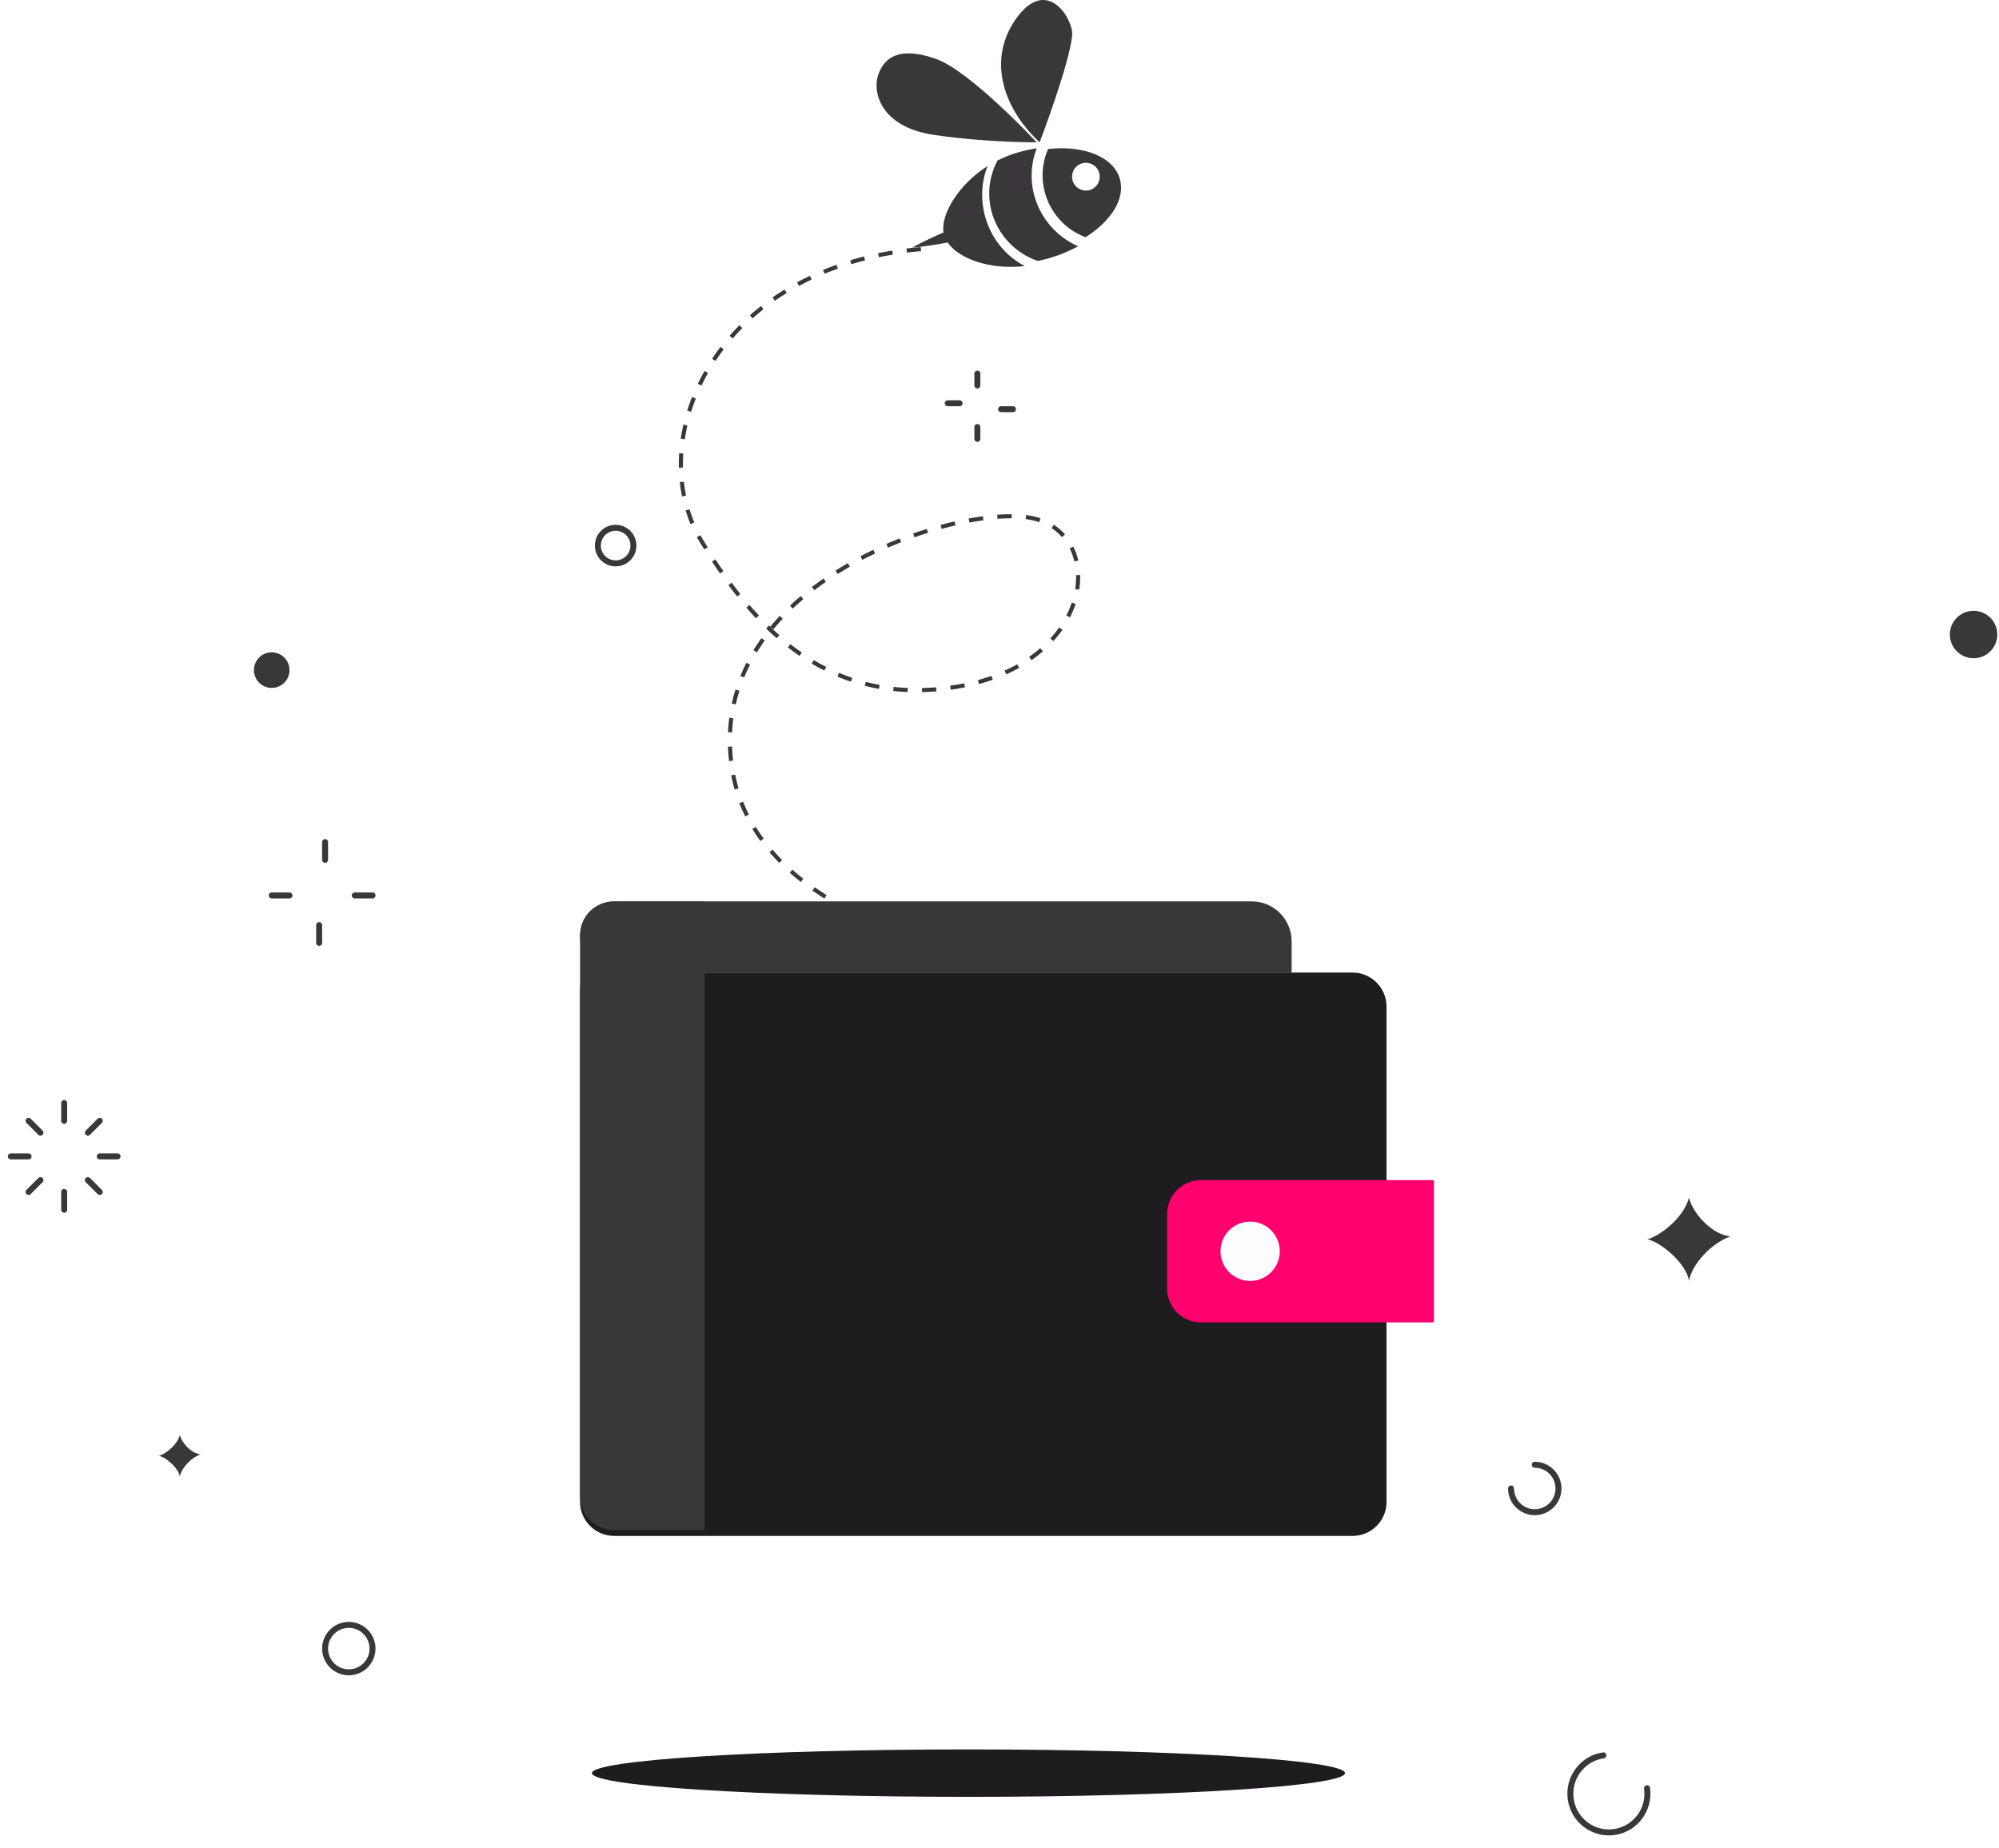
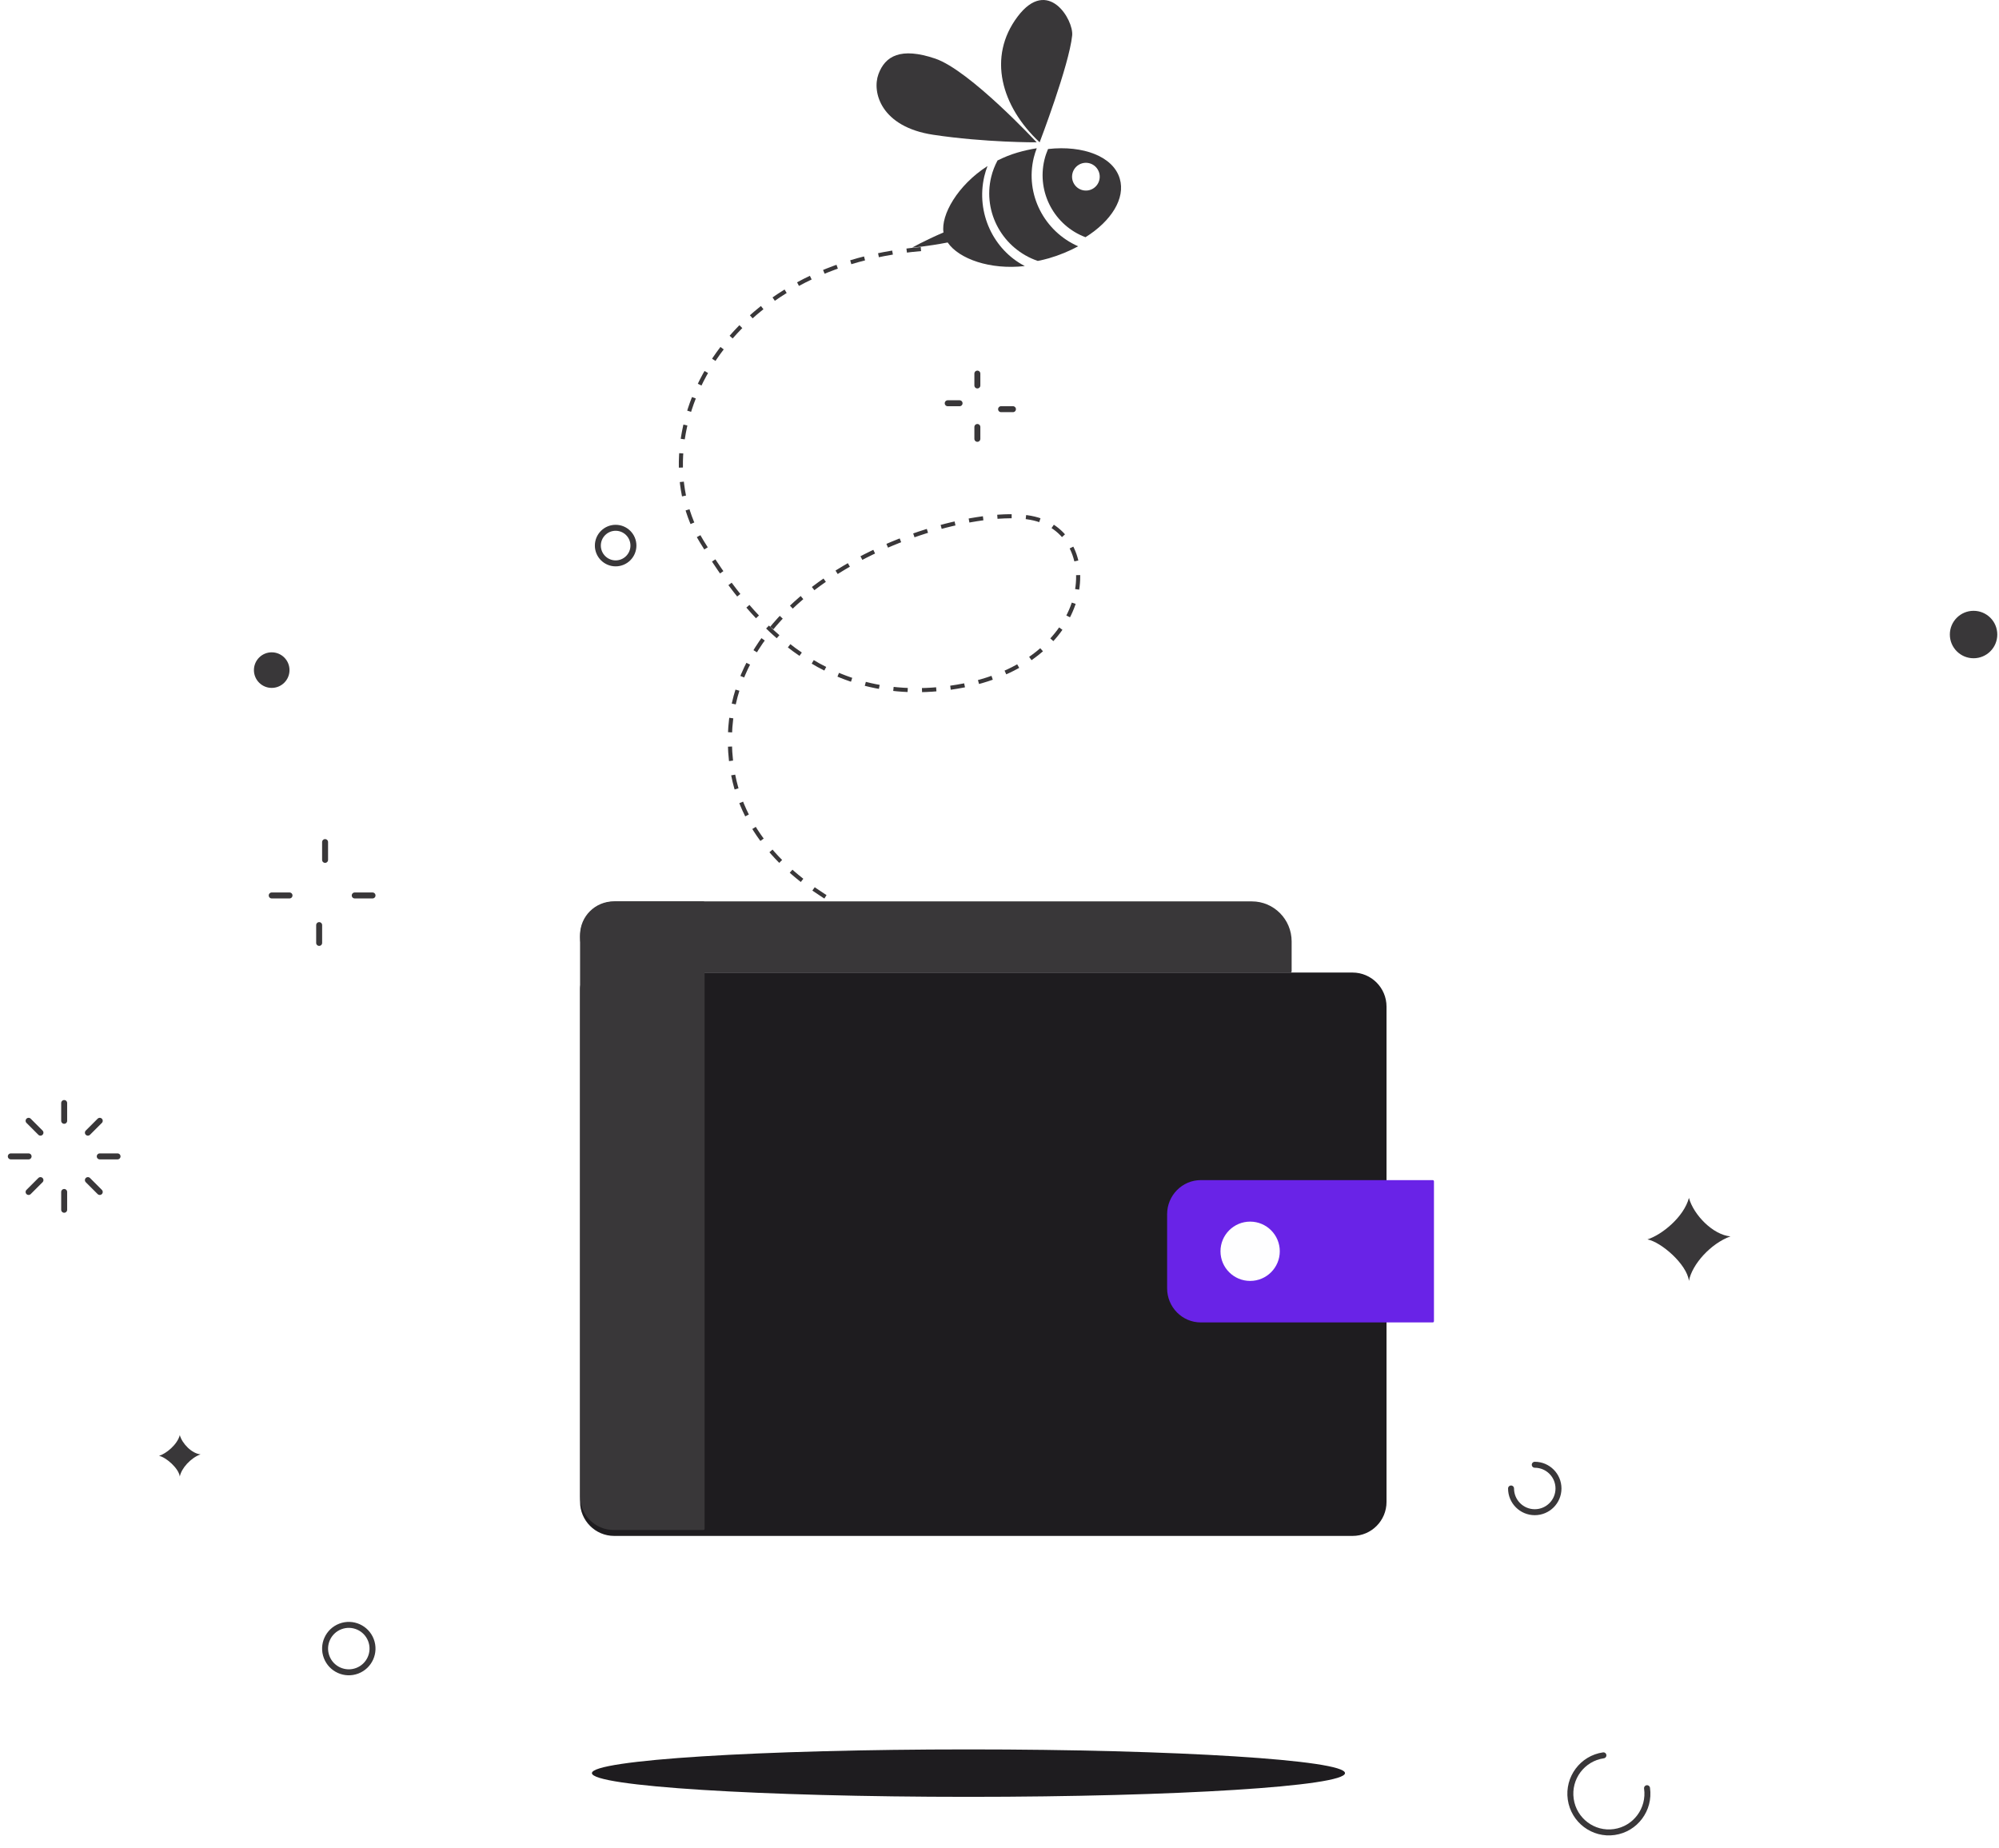
<svg xmlns="http://www.w3.org/2000/svg" width="555" height="513" viewBox="0 0 555 513" fill="none">
  <g id="Wallet is Empty">
    <path id="Fill 1" fill-rule="evenodd" clip-rule="evenodd" d="M373.426 492.255C373.426 495.892 326.622 498.841 268.885 498.841C211.148 498.841 164.341 495.892 164.341 492.255C164.341 488.62 211.148 485.67 268.885 485.67C326.622 485.67 373.426 488.62 373.426 492.255Z" fill="#1E1C1F" />
    <path id="Stroke 3" d="M255.678 69.147C198.648 73.974 177.688 122.246 194.859 150.384C206.975 170.237 227.507 197.068 265.779 190.632C304.05 184.195 307.274 148.776 287.119 143.958C266.963 139.142 195.159 161.611 203.274 213.52C209.132 250.973 259.906 261.768 259.906 261.768" stroke="#393739" stroke-width="1.134" stroke-dasharray="3.97" />
    <path id="Fill 5" fill-rule="evenodd" clip-rule="evenodd" d="M288.642 39.512C288.642 39.512 296.814 18.165 297.675 9.861C298.128 5.522 290.938 -6.56 282.522 4.615C274.106 15.791 277.945 29.493 288.642 39.512Z" fill="#393739" />
    <path id="Fill 7" fill-rule="evenodd" clip-rule="evenodd" d="M259.644 16.264C250.071 13.026 245.737 15.55 243.891 20.588C242.042 25.628 244.622 35.222 259.061 37.409C273.502 39.596 287.817 39.512 287.817 39.512C287.817 39.512 269.217 19.501 259.644 16.264Z" fill="#393739" />
    <path id="Fill 9" fill-rule="evenodd" clip-rule="evenodd" d="M287.021 43.742C287.238 42.849 287.525 41.994 287.845 41.158C286.078 41.438 284.28 41.83 282.47 42.361C280.506 42.935 278.674 43.689 276.95 44.552C276.202 45.965 275.596 47.476 275.203 49.098C272.777 59.081 278.504 69.144 288.126 72.439C289.169 72.232 290.216 71.994 291.264 71.687C294.195 70.829 296.898 69.692 299.342 68.376C289.944 64.253 284.536 53.964 287.021 43.742Z" fill="#393739" />
    <path id="Fill 11" fill-rule="evenodd" clip-rule="evenodd" d="M273.283 48.948C273.513 47.962 273.825 47.019 274.17 46.097C265.845 51.43 261.184 59.708 261.952 64.534C256.633 66.821 253.244 68.747 253.244 68.747C253.244 68.747 257.258 68.441 263.107 67.317C266.239 71.895 274.923 74.96 284.525 73.861C275.827 69.363 270.917 59.126 273.283 48.948Z" fill="#393739" />
    <path id="Fill 13" fill-rule="evenodd" clip-rule="evenodd" d="M300.591 52.799C298.533 52.303 297.258 50.228 297.753 48.15C298.247 46.086 300.327 44.807 302.383 45.303C304.45 45.802 305.713 47.885 305.221 49.95C304.724 52.027 302.66 53.296 300.591 52.799ZM290.978 41.368C290.569 42.321 290.22 43.326 289.971 44.367C287.789 53.491 292.83 62.669 301.379 65.853C308.513 61.395 312.519 55.084 310.893 49.603C309.087 43.456 300.779 40.281 290.978 41.368Z" fill="#393739" />
    <path id="Fill 15" fill-rule="evenodd" clip-rule="evenodd" d="M170.523 426.402H375.539C380.736 426.402 384.952 422.177 384.952 416.966V279.457C384.952 274.234 380.726 270 375.517 270H165.549C163.063 270 161.049 272.019 161.049 274.51V416.905C161.049 422.15 165.29 426.402 170.523 426.402Z" fill="#1E1C1F" />
    <path id="Fill 17" fill-rule="evenodd" clip-rule="evenodd" d="M170.397 424.756H195.275C195.466 424.756 195.622 424.6 195.622 424.408V250.591C195.622 250.399 195.466 250.244 195.275 250.244H170.397C165.233 250.244 161.049 254.415 161.049 259.564V415.436C161.049 420.583 165.233 424.756 170.397 424.756Z" fill="#393739" />
-     <path id="Fill 19" fill-rule="evenodd" clip-rule="evenodd" d="M333.402 367.134H397.776C397.966 367.134 398.122 366.976 398.122 366.782V327.974C398.122 327.779 397.966 327.622 397.776 327.622H333.402C328.231 327.622 324.037 331.867 324.037 337.1V357.655C324.037 362.891 328.231 367.134 333.402 367.134Z" fill="#FF006E" />
+     <path id="Fill 19" fill-rule="evenodd" clip-rule="evenodd" d="M333.402 367.134H397.776C397.966 367.134 398.122 366.976 398.122 366.782V327.974C398.122 327.779 397.966 327.622 397.776 327.622H333.402C328.231 327.622 324.037 331.867 324.037 337.1V357.655C324.037 362.891 328.231 367.134 333.402 367.134" fill="#6923E7" />
    <path id="Fill 21" fill-rule="evenodd" clip-rule="evenodd" d="M347.57 250.244H170.623V250.267C165.318 250.395 161.049 254.746 161.049 260.123C161.049 265.499 165.318 269.85 170.623 269.978V270H358.261C358.454 270 358.61 269.844 358.61 269.649V261.366C358.61 255.223 353.666 250.244 347.57 250.244Z" fill="#393739" />
    <path id="Fill 23" fill-rule="evenodd" clip-rule="evenodd" d="M355.318 347.378C355.318 351.925 351.633 355.61 347.086 355.61C342.539 355.61 338.854 351.925 338.854 347.378C338.854 342.832 342.539 339.146 347.086 339.146C351.633 339.146 355.318 342.832 355.318 347.378Z" fill="#FEFEFF" />
    <path id="Stroke 25" d="M17.818 306.22V311.159" stroke="#393739" stroke-width="1.657" stroke-linecap="round" />
    <path id="Stroke 27" d="M7.939 311.158L11.232 314.451" stroke="#393739" stroke-width="1.657" stroke-linecap="round" />
    <path id="Stroke 29" d="M3 321.037H7.939" stroke="#393739" stroke-width="1.657" stroke-linecap="round" />
    <path id="Stroke 31" d="M7.939 330.915L11.232 327.622" stroke="#393739" stroke-width="1.657" stroke-linecap="round" />
    <path id="Stroke 33" d="M17.818 335.854V330.915" stroke="#393739" stroke-width="1.657" stroke-linecap="round" />
    <path id="Stroke 35" d="M27.695 330.915L24.402 327.622" stroke="#393739" stroke-width="1.657" stroke-linecap="round" />
    <path id="Stroke 37" d="M32.634 321.037H27.695" stroke="#393739" stroke-width="1.657" stroke-linecap="round" />
    <path id="Stroke 39" d="M27.695 311.158L24.402 314.451" stroke="#393739" stroke-width="1.657" stroke-linecap="round" />
    <path id="Stroke 41" d="M271.353 103.72V107.012" stroke="#393739" stroke-width="1.657" stroke-linecap="round" />
    <path id="Stroke 43" d="M263.122 111.951H266.415" stroke="#393739" stroke-width="1.657" stroke-linecap="round" />
    <path id="Stroke 45" d="M271.353 121.829V118.537" stroke="#393739" stroke-width="1.657" stroke-linecap="round" />
    <path id="Stroke 47" d="M281.232 113.597H277.939" stroke="#393739" stroke-width="1.657" stroke-linecap="round" />
    <path id="Stroke 49" d="M90.256 233.78V238.719" stroke="#393739" stroke-width="1.657" stroke-linecap="round" />
    <path id="Stroke 51" d="M75.439 248.597H80.379" stroke="#393739" stroke-width="1.657" stroke-linecap="round" />
    <path id="Stroke 53" d="M88.61 261.768V256.829" stroke="#393739" stroke-width="1.657" stroke-linecap="round" />
    <path id="Stroke 55" d="M103.427 248.597H98.488" stroke="#393739" stroke-width="1.657" stroke-linecap="round" />
    <path id="Stroke 57" d="M426.11 406.646C429.747 406.646 432.695 409.595 432.695 413.233C432.695 416.869 429.747 419.817 426.11 419.817C422.473 419.817 419.525 416.869 419.525 413.233" stroke="#393739" stroke-width="1.657" stroke-linecap="round" />
    <path id="Stroke 59" d="M457.28 496.438C458.12 502.317 454.056 507.766 448.206 508.609C442.358 509.452 436.935 505.369 436.097 499.49C435.259 493.609 439.321 488.16 445.171 487.317" stroke="#393739" stroke-width="1.657" stroke-linecap="round" />
    <path id="Fill 61" fill-rule="evenodd" clip-rule="evenodd" d="M457.391 344.084C461.382 342.822 467.499 337.879 468.916 332.561C470.199 337.262 475.582 342.822 480.44 343.244C474.973 345.206 469.745 351.033 468.916 355.609C468.351 350.944 461.122 344.764 457.391 344.084Z" fill="#393739" />
    <path id="Fill 63" fill-rule="evenodd" clip-rule="evenodd" d="M44.159 404.176C46.156 403.546 49.214 401.074 49.922 398.415C50.564 400.765 53.254 403.546 55.684 403.757C52.949 404.737 50.336 407.65 49.922 409.939C49.639 407.607 46.025 404.516 44.159 404.176Z" fill="#393739" />
    <path id="Fill 65" fill-rule="evenodd" clip-rule="evenodd" d="M80.377 186.036C80.377 188.765 78.166 190.975 75.438 190.975C72.71 190.975 70.499 188.765 70.499 186.036C70.499 183.307 72.71 181.097 75.438 181.097C78.166 181.097 80.377 183.307 80.377 186.036Z" fill="#393739" />
    <path id="Fill 69" fill-rule="evenodd" clip-rule="evenodd" d="M554.525 176.158C554.525 179.796 551.577 182.744 547.94 182.744C544.302 182.744 541.354 179.796 541.354 176.158C541.354 172.521 544.302 169.573 547.94 169.573C551.577 169.573 554.525 172.521 554.525 176.158Z" fill="#393739" />
    <path id="Stroke 73" fill-rule="evenodd" clip-rule="evenodd" d="M175.865 151.464C175.865 154.192 173.654 156.403 170.926 156.403C168.198 156.403 165.987 154.192 165.987 151.464C165.987 148.735 168.198 146.525 170.926 146.525C173.654 146.525 175.865 148.735 175.865 151.464Z" stroke="#393739" stroke-width="1.657" stroke-linecap="round" />
    <path id="Stroke 75" fill-rule="evenodd" clip-rule="evenodd" d="M99.183 463.836C95.784 465.129 91.982 463.422 90.689 460.024C89.394 456.625 91.103 452.823 94.501 451.53C97.9 450.235 101.702 451.944 102.995 455.342C104.288 458.741 102.581 462.543 99.183 463.836Z" stroke="#393739" stroke-width="1.657" stroke-linecap="round" />
  </g>
</svg>
